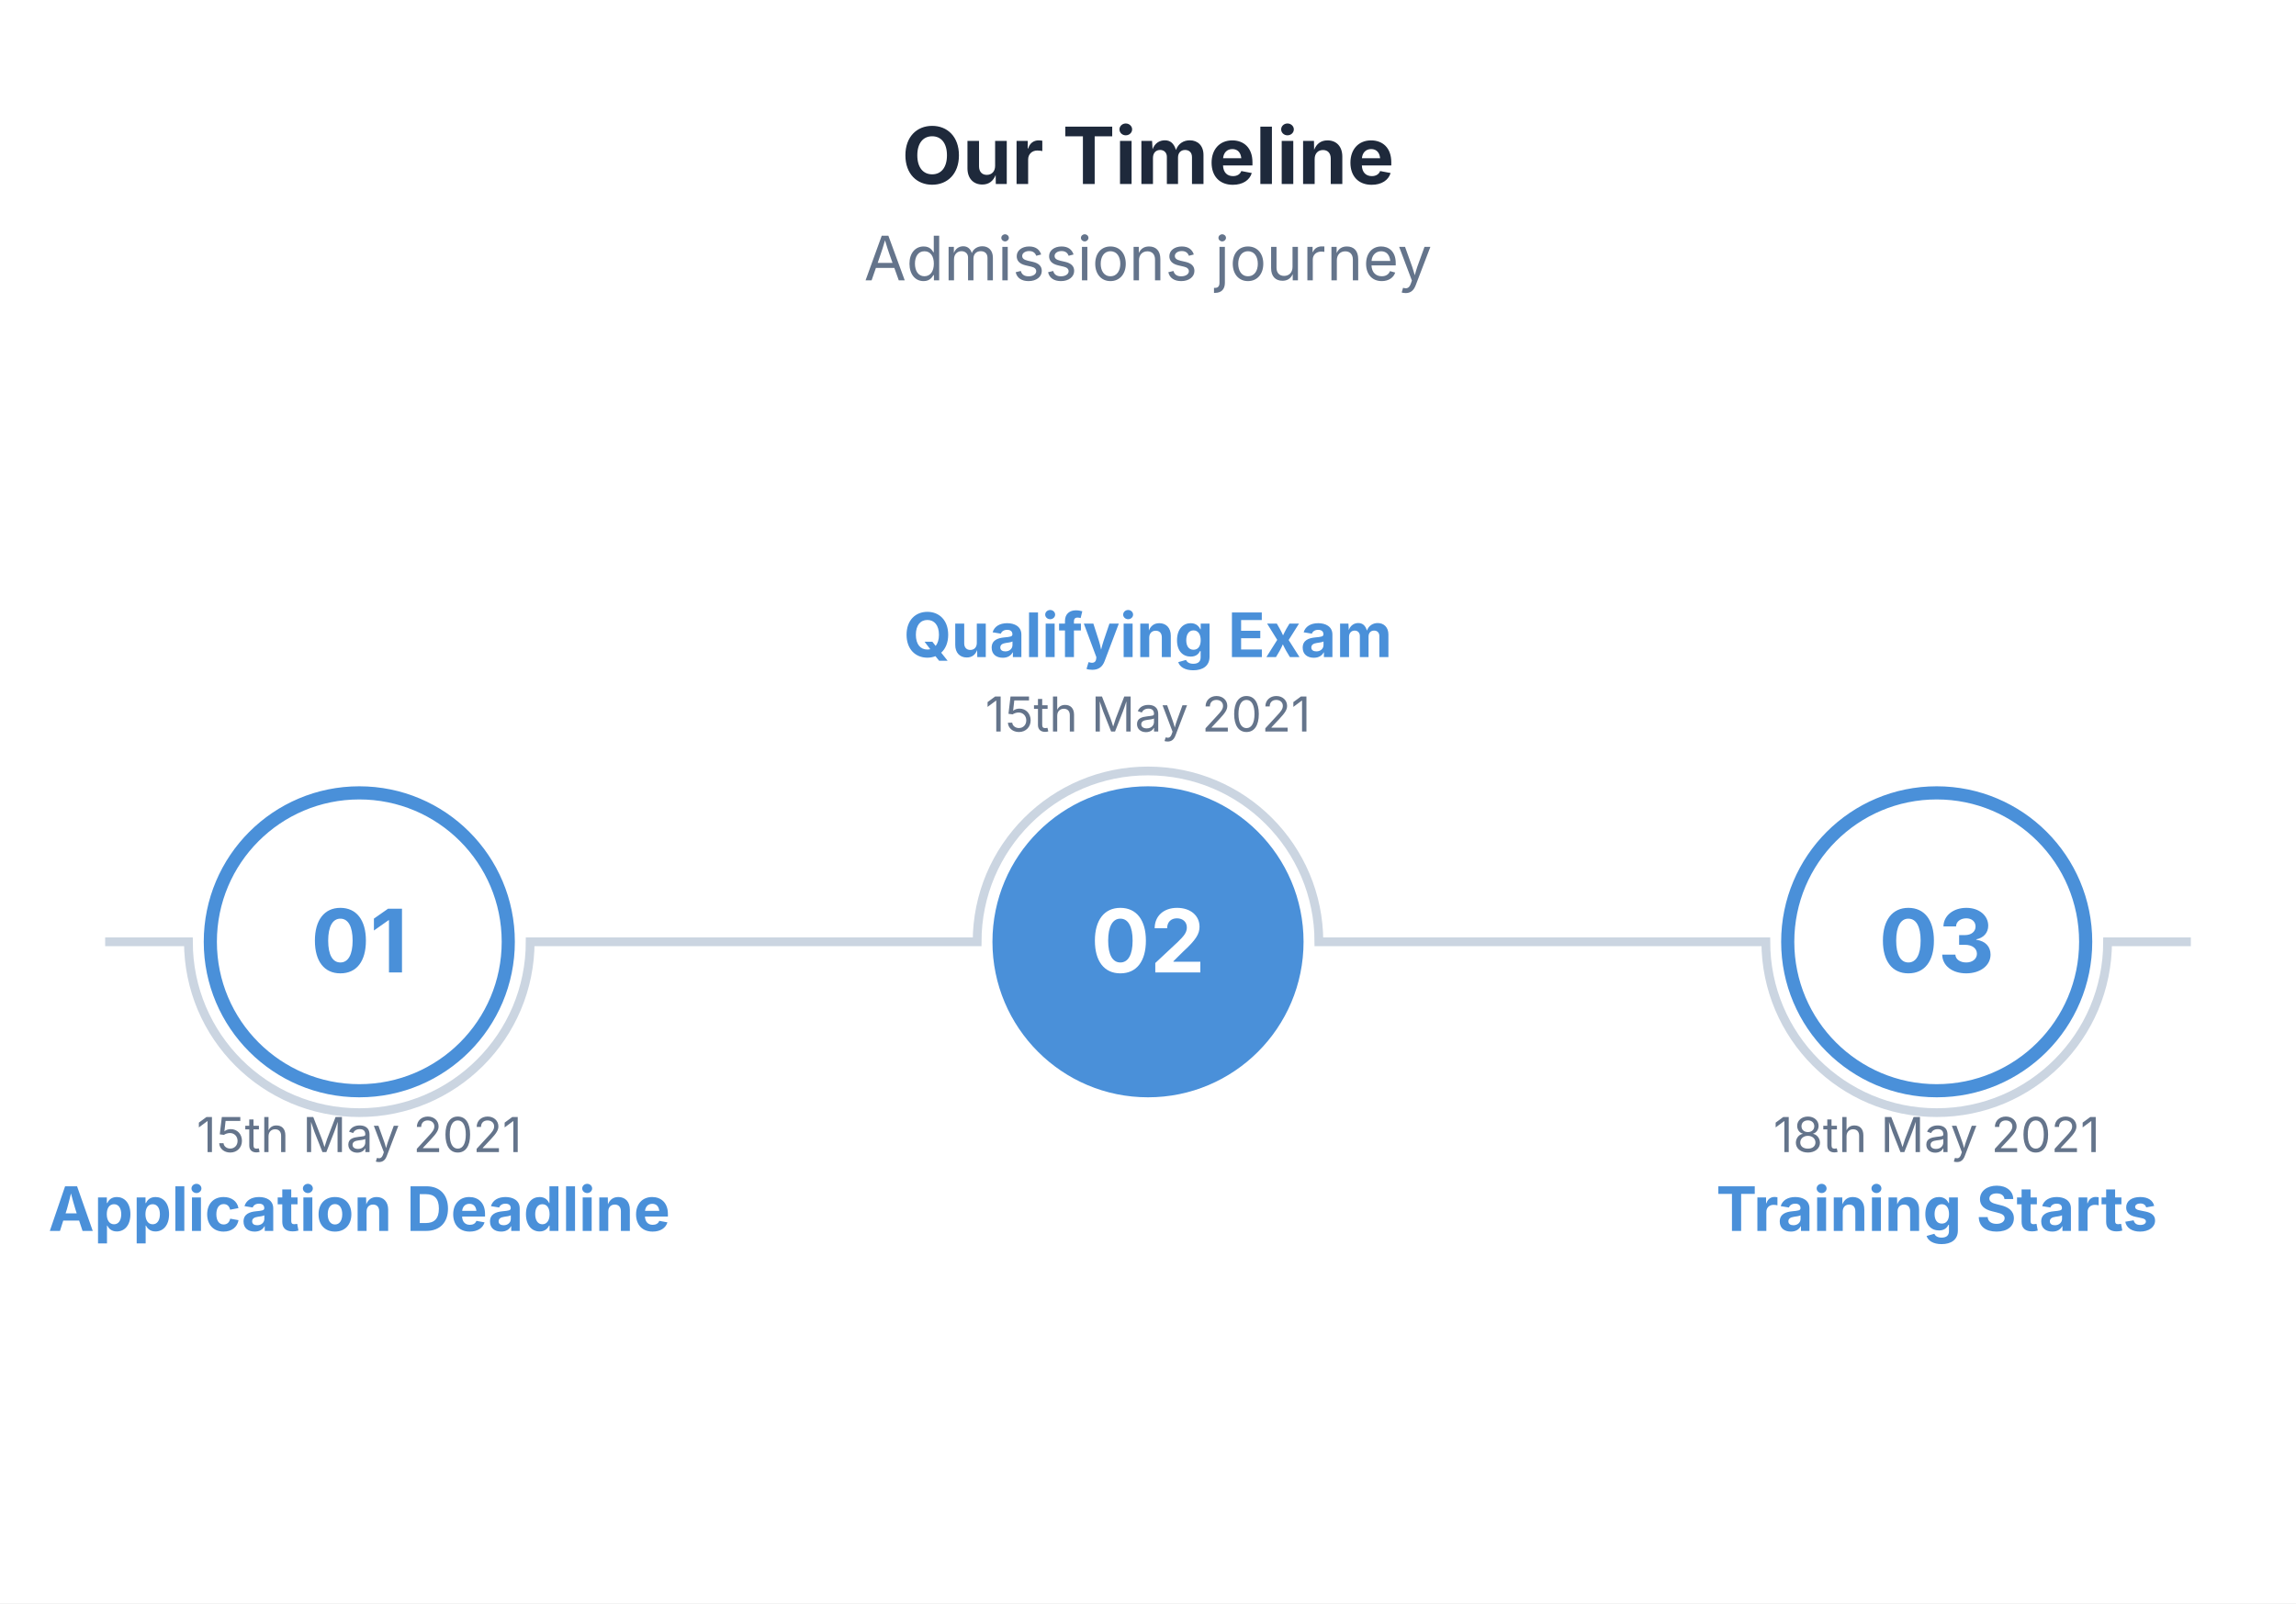
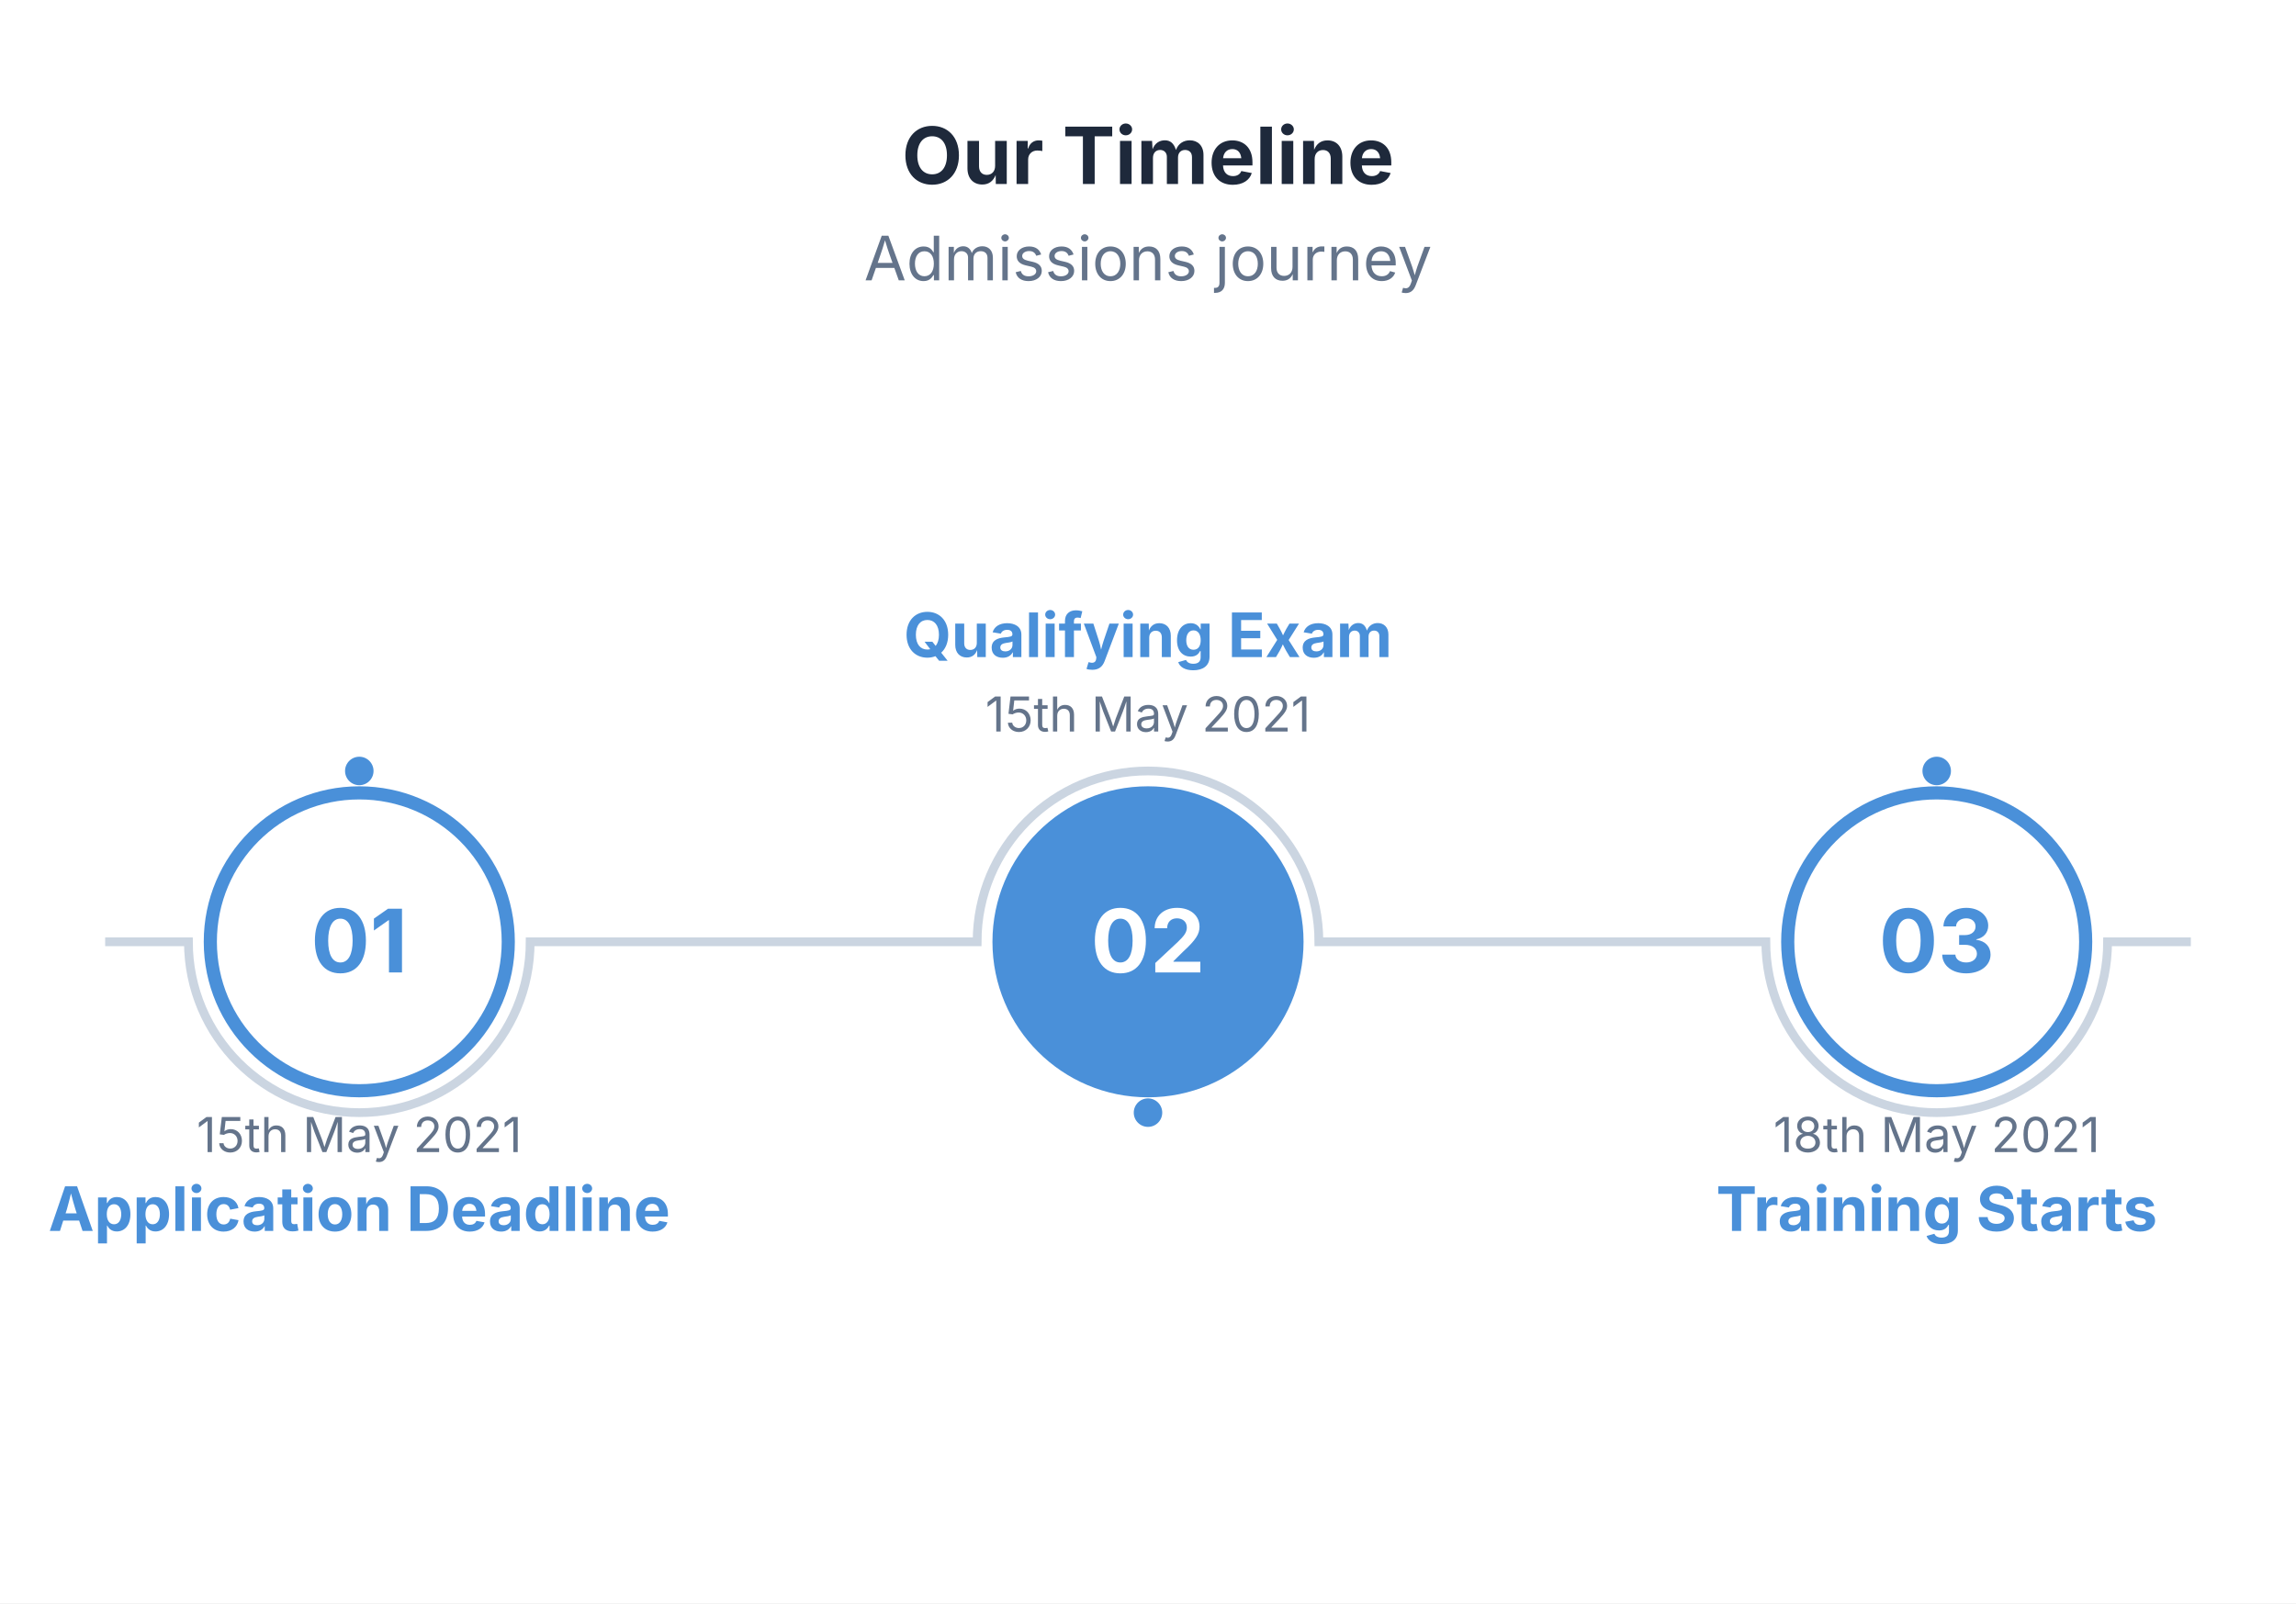
<svg xmlns="http://www.w3.org/2000/svg" viewBox="0 0 524 366" width="524" height="366">
  <rect width="100%" height="100%" fill="#FFFFFF" />
  <text x="262" y="42" font-size="18" font-family="Inter, system-ui, -apple-system, sans-serif" fill="#1E293B" text-anchor="middle" font-weight="bold">Our Timeline</text>
  <text x="262" y="64" font-size="14" font-family="Inter, system-ui, -apple-system, sans-serif" fill="#64748B" text-anchor="middle">Admissions journey</text>
  <path d="M 24 215 L 43 215 A 39 39 0 0 0 121 215 L 223 215 A 39 39 0 0 1 301 215 L 403 215 A 39 39 0 0 0 481 215 L 500 215" stroke="#CBD5E1" stroke-width="2" fill="none" />
+   <circle cx="82" cy="176" r="4" fill="#4A90D9" stroke="#FFFFFF" stroke-width="1.5" />
+   <circle cx="262" cy="254" r="4" fill="#4A90D9" stroke="#FFFFFF" stroke-width="1.5" />
+   <circle cx="442" cy="176" r="4" fill="#4A90D9" stroke="#FFFFFF" stroke-width="1.5" />
  <circle cx="82" cy="215" r="34" fill="#FFFFFF" stroke="#4A90D9" stroke-width="3" />
  <text x="82" y="222" font-size="20" font-family="Inter, system-ui, -apple-system, sans-serif" fill="#4A90D9" text-anchor="middle" font-weight="bold">01</text>
  <text x="82" y="263" font-size="11" font-family="Inter, system-ui, -apple-system, sans-serif" fill="#64748B" text-anchor="middle">15th May 2021</text>
  <text x="82" y="281" font-size="14" font-family="Inter, system-ui, -apple-system, sans-serif" fill="#4A90D9" text-anchor="middle" font-weight="bold">Application Deadline</text>
  <circle cx="262" cy="215" r="34" fill="#4A90D9" stroke="#4A90D9" stroke-width="3" />
  <text x="262" y="222" font-size="20" font-family="Inter, system-ui, -apple-system, sans-serif" fill="#FFFFFF" text-anchor="middle" font-weight="bold">02</text>
  <text x="262" y="167" font-size="11" font-family="Inter, system-ui, -apple-system, sans-serif" fill="#64748B" text-anchor="middle">15th May 2021</text>
  <text x="262" y="150" font-size="14" font-family="Inter, system-ui, -apple-system, sans-serif" fill="#4A90D9" text-anchor="middle" font-weight="bold">Qualifying Exam</text>
  <circle cx="442" cy="215" r="34" fill="#FFFFFF" stroke="#4A90D9" stroke-width="3" />
  <text x="442" y="222" font-size="20" font-family="Inter, system-ui, -apple-system, sans-serif" fill="#4A90D9" text-anchor="middle" font-weight="bold">03</text>
  <text x="442" y="263" font-size="11" font-family="Inter, system-ui, -apple-system, sans-serif" fill="#64748B" text-anchor="middle">18th May 2021</text>
  <text x="442" y="281" font-size="14" font-family="Inter, system-ui, -apple-system, sans-serif" fill="#4A90D9" text-anchor="middle" font-weight="bold">Training Starts</text>
</svg>
